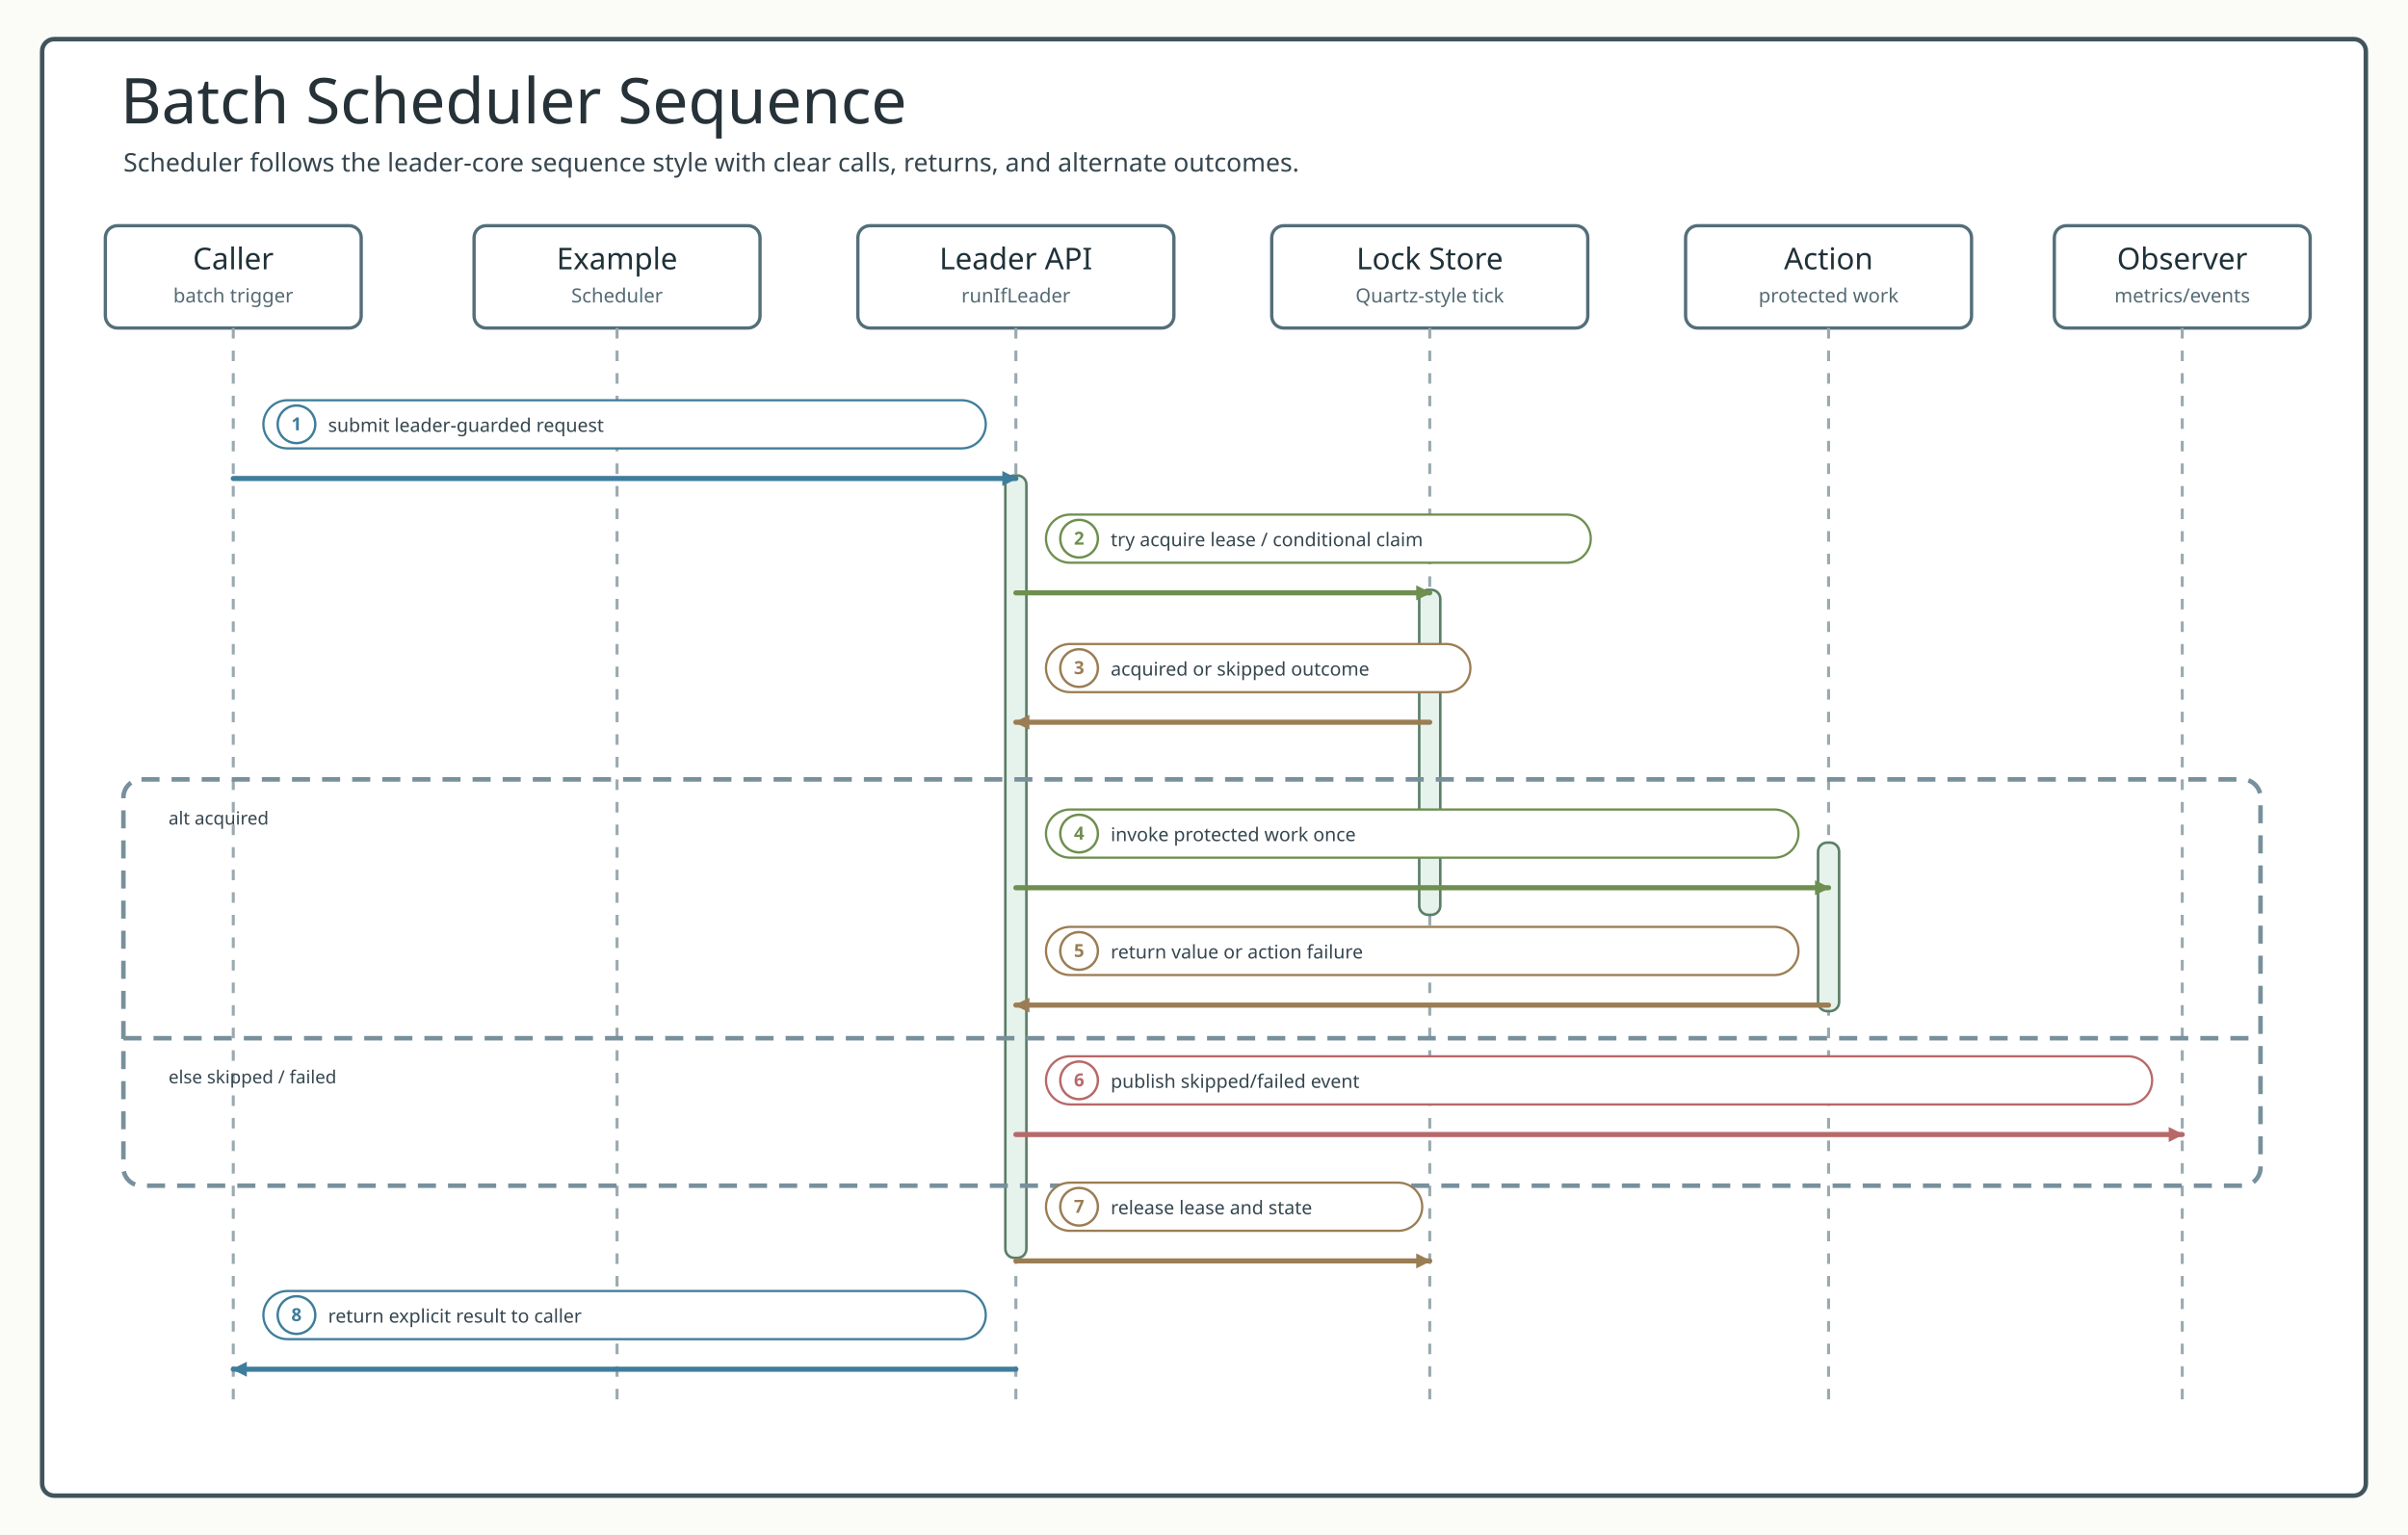
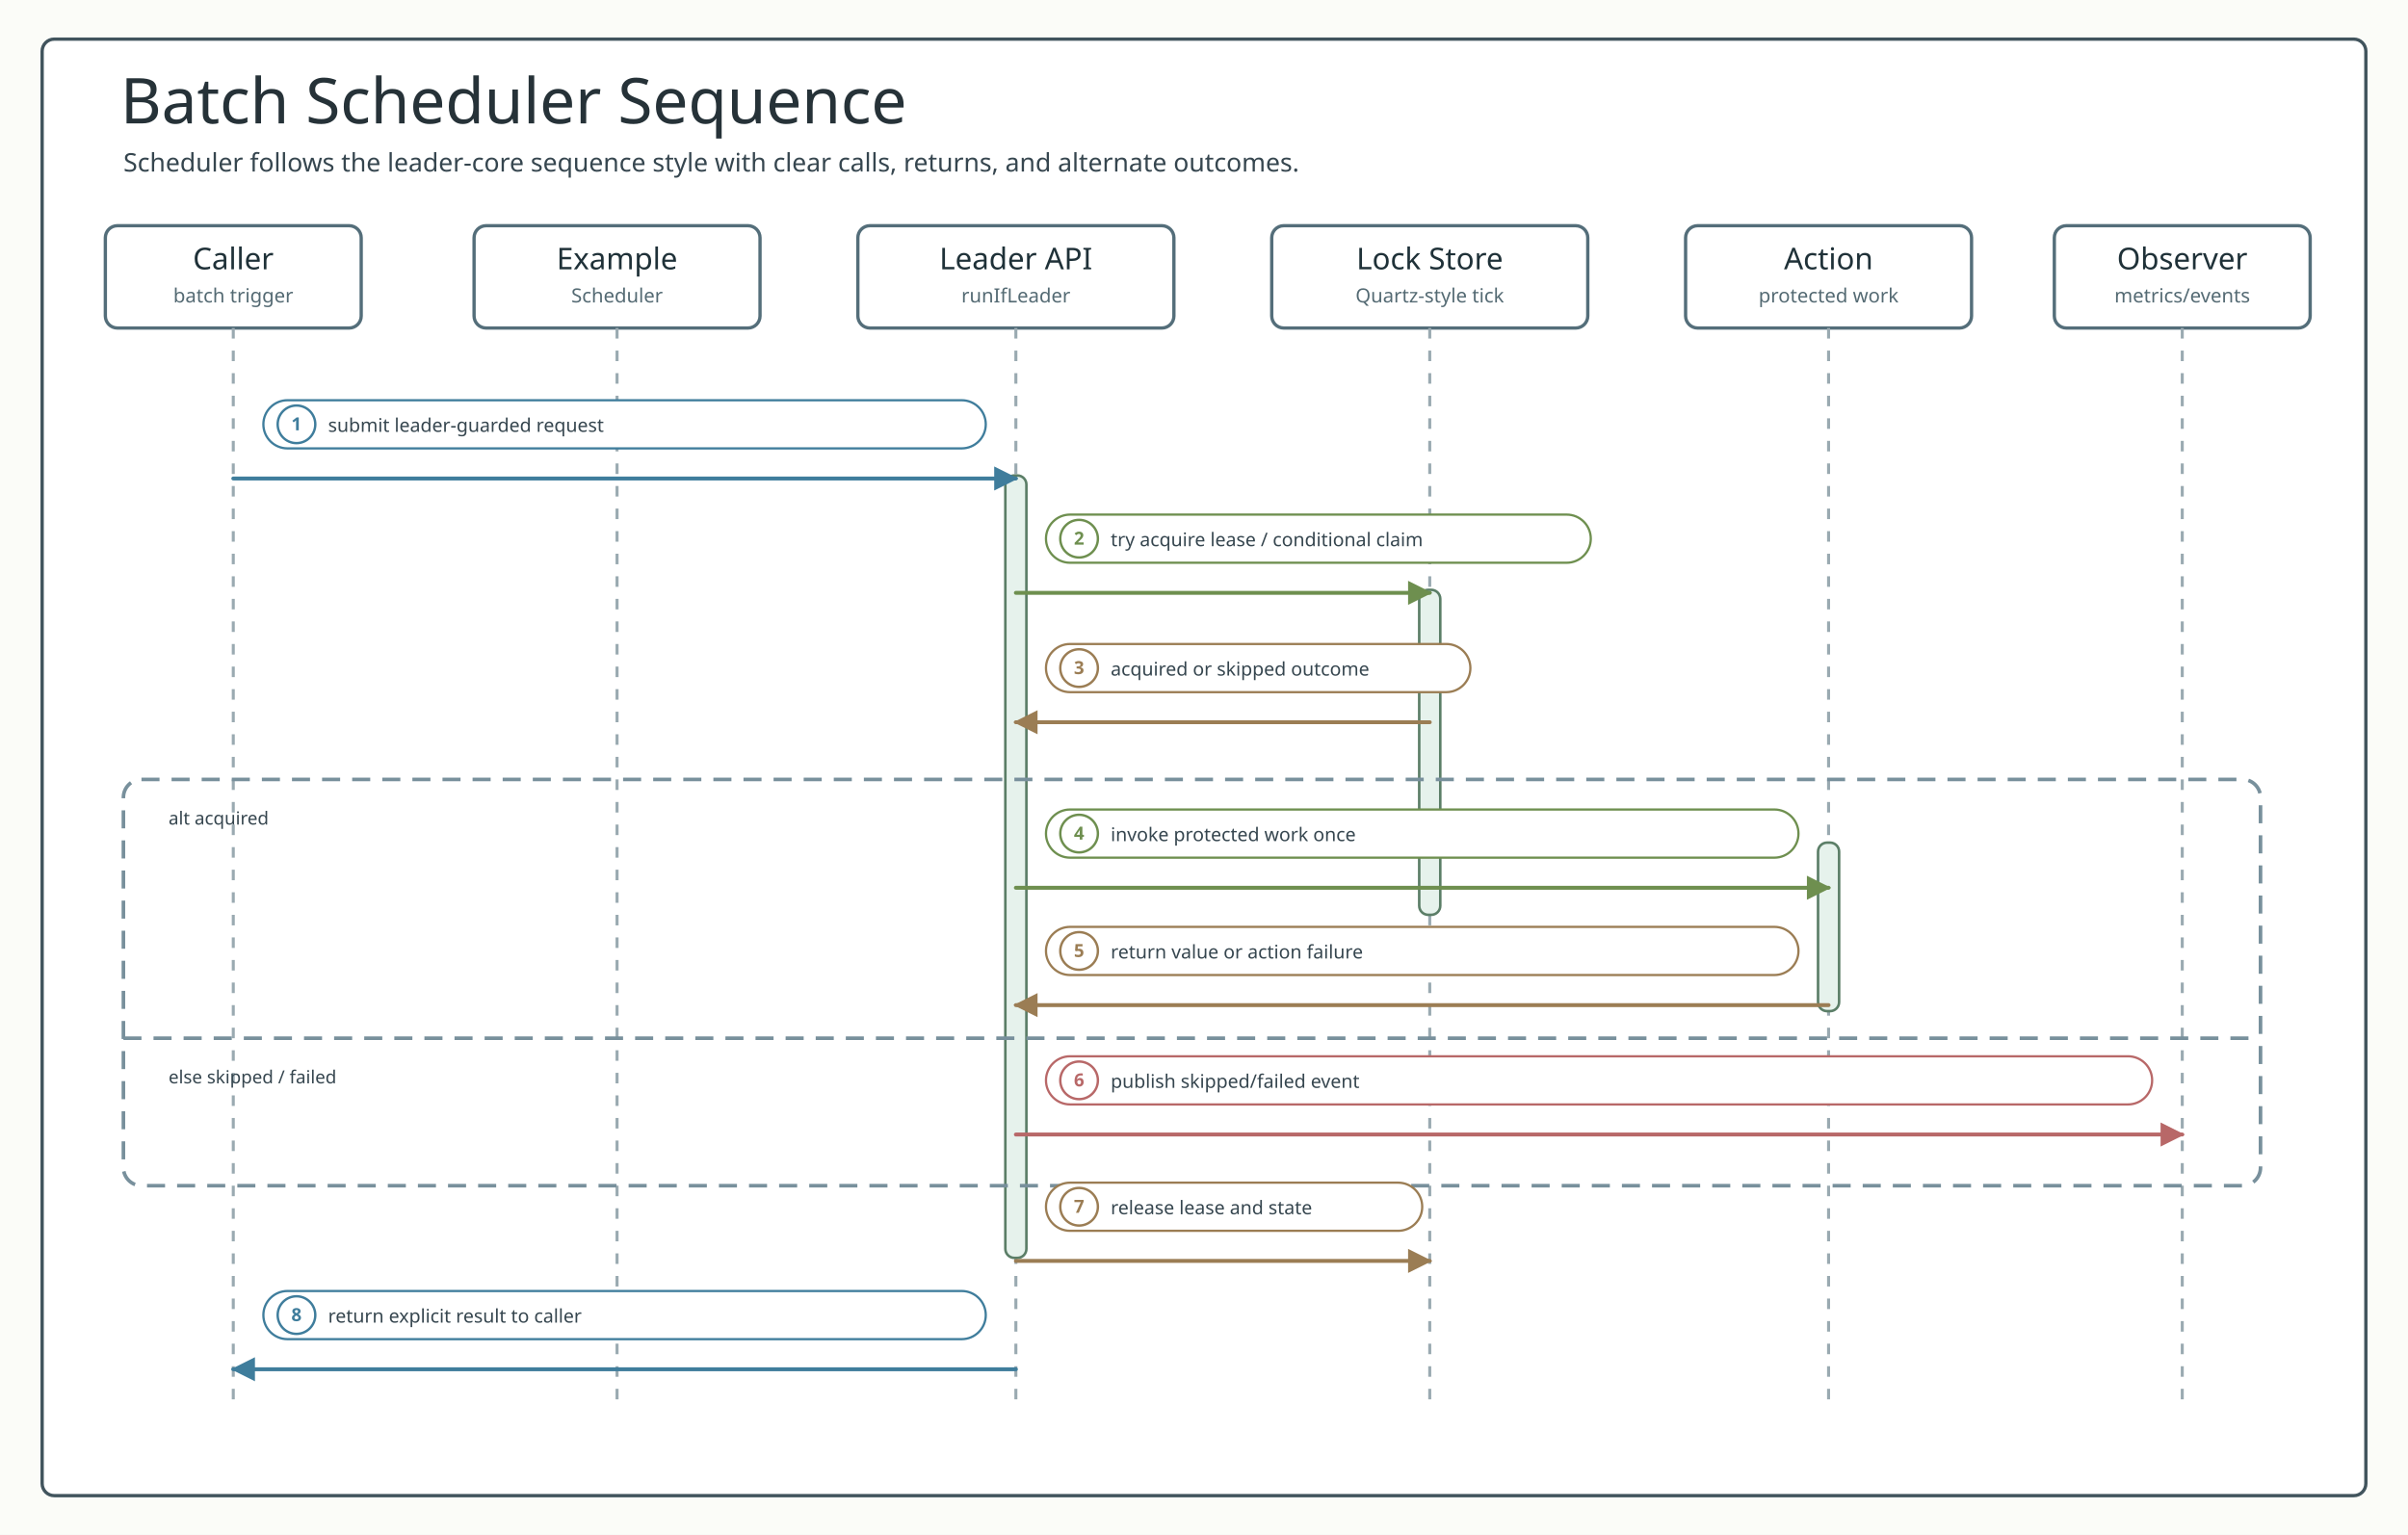
<svg xmlns="http://www.w3.org/2000/svg" width="1600" height="1020" viewBox="0 0 1600 1020" role="img" aria-labelledby="title desc">
  <defs>
    <filter id="softShadow" x="-12%" y="-12%" width="124%" height="124%">
      <feDropShadow dx="0" dy="8" stdDeviation="8" flood-color="#263238" flood-opacity="0.14" />
    </filter>
    <style>
      .canvas { fill: #fbfcf8; }
-       .frame { fill: #ffffff; stroke: #41545d; stroke-width: 3; }
+       .frame { fill: #ffffff; stroke: #41545d; stroke-width: 2.2; }
      .title { font-family: "Architects Daughter"; font-size: 42px; fill: #263238; }
      .subtitle, .small, .labelText, .detail, .footer, .msg, .note { font-family: "Comic Mono"; fill: #36464f; }
      .subtitle { font-size: 17px; }
      .footer { font-size: 13px; fill: #60727d; }
      .band { fill: #f5f9fb; stroke: #c8d7df; stroke-width: 1.6; }
      .bandAlt { fill: #fbfdf8; stroke: #d7e0d0; stroke-width: 1.6; }
      .bandTitle { font-family: "Architects Daughter"; font-size: 22px; fill: #263238; }
      .bandHint { font-family: "Comic Mono"; font-size: 12px; fill: #60727d; }
-       .card { filter: url(#softShadow); stroke-width: 2.4; rx: 8; }
+       .card { filter: url(#softShadow); stroke-width: 2; rx: 8; }
      .cardTitle { font-family: "Architects Daughter"; font-size: 24px; fill: #1f3138; }
      .detail { font-size: 13.5px; fill: #546a73; }
-       .edge { fill: none; stroke-width: 3.4; stroke-linecap: round; stroke-linejoin: round; }
+       .edge { fill: none; stroke-width: 2.6; stroke-linecap: round; stroke-linejoin: round; }
      .edgeThin { fill: none; stroke-width: 3; stroke-linecap: round; stroke-linejoin: round; }
      .dash { stroke-dasharray: 10 8; }
      .pill { fill: #ffffff; stroke-width: 1.5; }
      .labelText { font-size: 12.5px; }
      .badgeText { font-family: "Comic Mono"; font-size: 12px; font-weight: 700; }
      .header { fill: #ffffff; stroke: #546e7a; stroke-width: 2.2; }
      .participant { font-family: "Architects Daughter"; font-size: 20px; fill: #1f3138; }
      .role { font-family: "Comic Mono"; font-size: 13px; fill: #546a73; }
      .lifeline { stroke: #9aaab1; stroke-width: 2; stroke-dasharray: 7 8; }
      .activation { fill: #e6f2ec; stroke: #5b7e67; stroke-width: 1.7; }
-       .branch { fill: none; stroke: #78909c; stroke-width: 3; stroke-dasharray: 12 8; }
+       .branch { fill: none; stroke: #78909c; stroke-width: 2.4; stroke-dasharray: 12 8; }
    </style>
-     <marker id="arrow-line" viewBox="0 0 10 10" markerUnits="userSpaceOnUse" markerWidth="10" markerHeight="10" refX="9" refY="5" orient="auto">
+     <marker id="arrow-line" viewBox="0 0 10 10" markerUnits="userSpaceOnUse" markerWidth="16" markerHeight="16" refX="9" refY="5" orient="auto">
      <path d="M 0 0 L 10 5 L 0 10 Z" fill="#3f7d9c" stroke="#3f7d9c" stroke-width="0" stroke-dasharray="none" style="stroke-dasharray:none!important" />
    </marker>
-     <marker id="arrow-work" viewBox="0 0 10 10" markerUnits="userSpaceOnUse" markerWidth="10" markerHeight="10" refX="9" refY="5" orient="auto">
+     <marker id="arrow-work" viewBox="0 0 10 10" markerUnits="userSpaceOnUse" markerWidth="16" markerHeight="16" refX="9" refY="5" orient="auto">
      <path d="M 0 0 L 10 5 L 0 10 Z" fill="#6e8f4f" stroke="#6e8f4f" stroke-width="0" stroke-dasharray="none" style="stroke-dasharray:none!important" />
    </marker>
-     <marker id="arrow-return" viewBox="0 0 10 10" markerUnits="userSpaceOnUse" markerWidth="10" markerHeight="10" refX="9" refY="5" orient="auto">
+     <marker id="arrow-return" viewBox="0 0 10 10" markerUnits="userSpaceOnUse" markerWidth="16" markerHeight="16" refX="9" refY="5" orient="auto">
      <path d="M 0 0 L 10 5 L 0 10 Z" fill="#9b7d54" stroke="#9b7d54" stroke-width="0" stroke-dasharray="none" style="stroke-dasharray:none!important" />
    </marker>
-     <marker id="arrow-skip" viewBox="0 0 10 10" markerUnits="userSpaceOnUse" markerWidth="10" markerHeight="10" refX="9" refY="5" orient="auto">
+     <marker id="arrow-skip" viewBox="0 0 10 10" markerUnits="userSpaceOnUse" markerWidth="16" markerHeight="16" refX="9" refY="5" orient="auto">
      <path d="M 0 0 L 10 5 L 0 10 Z" fill="#b86868" stroke="#b86868" stroke-width="0" stroke-dasharray="none" style="stroke-dasharray:none!important" />
    </marker>
-     <marker id="arrow-amber" viewBox="0 0 10 10" markerUnits="userSpaceOnUse" markerWidth="10" markerHeight="10" refX="9" refY="5" orient="auto">
+     <marker id="arrow-amber" viewBox="0 0 10 10" markerUnits="userSpaceOnUse" markerWidth="16" markerHeight="16" refX="9" refY="5" orient="auto">
      <path d="M 0 0 L 10 5 L 0 10 Z" fill="#c97831" stroke="#c97831" stroke-width="0" stroke-dasharray="none" style="stroke-dasharray:none!important" />
    </marker>
-     <marker id="arrow-purple" viewBox="0 0 10 10" markerUnits="userSpaceOnUse" markerWidth="10" markerHeight="10" refX="9" refY="5" orient="auto">
+     <marker id="arrow-purple" viewBox="0 0 10 10" markerUnits="userSpaceOnUse" markerWidth="16" markerHeight="16" refX="9" refY="5" orient="auto">
      <path d="M 0 0 L 10 5 L 0 10 Z" fill="#7c5aa6" stroke="#7c5aa6" stroke-width="0" stroke-dasharray="none" style="stroke-dasharray:none!important" />
    </marker>
-     <marker id="arrow-slate" viewBox="0 0 10 10" markerUnits="userSpaceOnUse" markerWidth="10" markerHeight="10" refX="9" refY="5" orient="auto">
+     <marker id="arrow-slate" viewBox="0 0 10 10" markerUnits="userSpaceOnUse" markerWidth="16" markerHeight="16" refX="9" refY="5" orient="auto">
      <path d="M 0 0 L 10 5 L 0 10 Z" fill="#78909c" stroke="#78909c" stroke-width="0" stroke-dasharray="none" style="stroke-dasharray:none!important" />
    </marker>
  </defs>
  <rect width="1600" height="1020" class="canvas" />
  <rect x="28" y="26" width="1544" height="968" rx="8" class="frame" />
  <text x="80" y="82" class="title">Batch Scheduler Sequence</text>
  <text x="82" y="114" class="subtitle">Scheduler follows the leader-core sequence style with clear calls, returns, and alternate outcomes.</text>
  <rect x="70" y="150" width="170" height="68" rx="8" class="header" />
  <text x="155" y="179" text-anchor="middle" class="participant">Caller</text>
  <text x="155" y="201" text-anchor="middle" class="role">batch trigger</text>
  <rect x="315" y="150" width="190" height="68" rx="8" class="header" />
  <text x="410" y="179" text-anchor="middle" class="participant">Example</text>
  <text x="410" y="201" text-anchor="middle" class="role">Scheduler</text>
  <rect x="570" y="150" width="210" height="68" rx="8" class="header" />
  <text x="675" y="179" text-anchor="middle" class="participant">Leader API</text>
  <text x="675" y="201" text-anchor="middle" class="role">runIfLeader</text>
  <rect x="845" y="150" width="210" height="68" rx="8" class="header" />
  <text x="950" y="179" text-anchor="middle" class="participant">Lock Store</text>
  <text x="950" y="201" text-anchor="middle" class="role">Quartz-style tick</text>
  <rect x="1120" y="150" width="190" height="68" rx="8" class="header" />
  <text x="1215" y="179" text-anchor="middle" class="participant">Action</text>
  <text x="1215" y="201" text-anchor="middle" class="role">protected work</text>
  <rect x="1365" y="150" width="170" height="68" rx="8" class="header" />
  <text x="1450" y="179" text-anchor="middle" class="participant">Observer</text>
  <text x="1450" y="201" text-anchor="middle" class="role">metrics/events</text>
  <line x1="155" y1="218" x2="155" y2="938" class="lifeline" />
  <line x1="410" y1="218" x2="410" y2="938" class="lifeline" />
  <line x1="675" y1="218" x2="675" y2="938" class="lifeline" />
  <line x1="950" y1="218" x2="950" y2="938" class="lifeline" />
  <line x1="1215" y1="218" x2="1215" y2="938" class="lifeline" />
  <line x1="1450" y1="218" x2="1450" y2="938" class="lifeline" />
  <rect x="668" y="316" width="14" height="520" rx="6" class="activation" />
  <rect x="943" y="392" width="14" height="216" rx="6" class="activation" />
  <rect x="1208" y="560" width="14" height="112" rx="6" class="activation" />
  <g>
    <rect x="175" y="266" width="480" height="32" rx="16" class="pill" stroke="#3f7d9c" />
    <circle cx="197" cy="282" r="12.5" fill="#fff" stroke="#3f7d9c" stroke-width="1.6" />
    <text x="197" y="286" text-anchor="middle" class="badgeText" fill="#3f7d9c">1</text>
    <text x="218" y="287" class="labelText" fill="#3f7d9c">submit leader-guarded request</text>
  </g>
  <path d="M 155 318 L 675 318" class="edge" stroke="#3f7d9c" marker-end="url(#arrow-line)" />
  <g>
    <rect x="695" y="342" width="362" height="32" rx="16" class="pill" stroke="#6e8f4f" />
    <circle cx="717" cy="358" r="12.5" fill="#fff" stroke="#6e8f4f" stroke-width="1.6" />
    <text x="717" y="362" text-anchor="middle" class="badgeText" fill="#6e8f4f">2</text>
    <text x="738" y="363" class="labelText" fill="#6e8f4f">try acquire lease / conditional claim</text>
  </g>
  <path d="M 675 394 L 950 394" class="edge" stroke="#6e8f4f" marker-end="url(#arrow-work)" />
  <g>
    <rect x="695" y="428" width="282" height="32" rx="16" class="pill" stroke="#9b7d54" />
    <circle cx="717" cy="444" r="12.5" fill="#fff" stroke="#9b7d54" stroke-width="1.6" />
    <text x="717" y="448" text-anchor="middle" class="badgeText" fill="#9b7d54">3</text>
    <text x="738" y="449" class="labelText" fill="#9b7d54">acquired or skipped outcome</text>
  </g>
  <path d="M 950 480 L 675 480" class="edge" stroke="#9b7d54" marker-end="url(#arrow-return)" />
  <rect x="82" y="518" width="1420" height="270" rx="12" class="branch" />
  <text x="112" y="548" class="note">alt acquired</text>
  <line x1="82" y1="690" x2="1502" y2="690" class="branch" />
  <text x="112" y="720" class="note">else skipped / failed</text>
  <g>
    <rect x="695" y="538" width="500" height="32" rx="16" class="pill" stroke="#6e8f4f" />
    <circle cx="717" cy="554" r="12.5" fill="#fff" stroke="#6e8f4f" stroke-width="1.6" />
    <text x="717" y="558" text-anchor="middle" class="badgeText" fill="#6e8f4f">4</text>
    <text x="738" y="559" class="labelText" fill="#6e8f4f">invoke protected work once</text>
  </g>
  <path d="M 675 590 L 1215 590" class="edge" stroke="#6e8f4f" marker-end="url(#arrow-work)" />
  <g>
    <rect x="695" y="616" width="500" height="32" rx="16" class="pill" stroke="#9b7d54" />
    <circle cx="717" cy="632" r="12.5" fill="#fff" stroke="#9b7d54" stroke-width="1.6" />
    <text x="717" y="636" text-anchor="middle" class="badgeText" fill="#9b7d54">5</text>
    <text x="738" y="637" class="labelText" fill="#9b7d54">return value or action failure</text>
  </g>
  <path d="M 1215 668 L 675 668" class="edge" stroke="#9b7d54" marker-end="url(#arrow-return)" />
  <g>
    <rect x="695" y="702" width="735" height="32" rx="16" class="pill" stroke="#b86868" />
    <circle cx="717" cy="718" r="12.5" fill="#fff" stroke="#b86868" stroke-width="1.6" />
    <text x="717" y="722" text-anchor="middle" class="badgeText" fill="#b86868">6</text>
    <text x="738" y="723" class="labelText" fill="#b86868">publish skipped/failed event</text>
  </g>
  <path d="M 675 754 L 1450 754" class="edge" stroke="#b86868" marker-end="url(#arrow-skip)" />
  <g>
    <rect x="695" y="786" width="250" height="32" rx="16" class="pill" stroke="#9b7d54" />
    <circle cx="717" cy="802" r="12.5" fill="#fff" stroke="#9b7d54" stroke-width="1.6" />
    <text x="717" y="806" text-anchor="middle" class="badgeText" fill="#9b7d54">7</text>
    <text x="738" y="807" class="labelText" fill="#9b7d54">release lease and state</text>
  </g>
  <path d="M 675 838 L 950 838" class="edge" stroke="#9b7d54" marker-end="url(#arrow-return)" />
  <g>
    <rect x="175" y="858" width="480" height="32" rx="16" class="pill" stroke="#3f7d9c" />
    <circle cx="197" cy="874" r="12.5" fill="#fff" stroke="#3f7d9c" stroke-width="1.6" />
    <text x="197" y="878" text-anchor="middle" class="badgeText" fill="#3f7d9c">8</text>
    <text x="218" y="879" class="labelText" fill="#3f7d9c">return explicit result to caller</text>
  </g>
  <path d="M 675 910 L 155 910" class="edge" stroke="#3f7d9c" marker-end="url(#arrow-line)" />
</svg>
